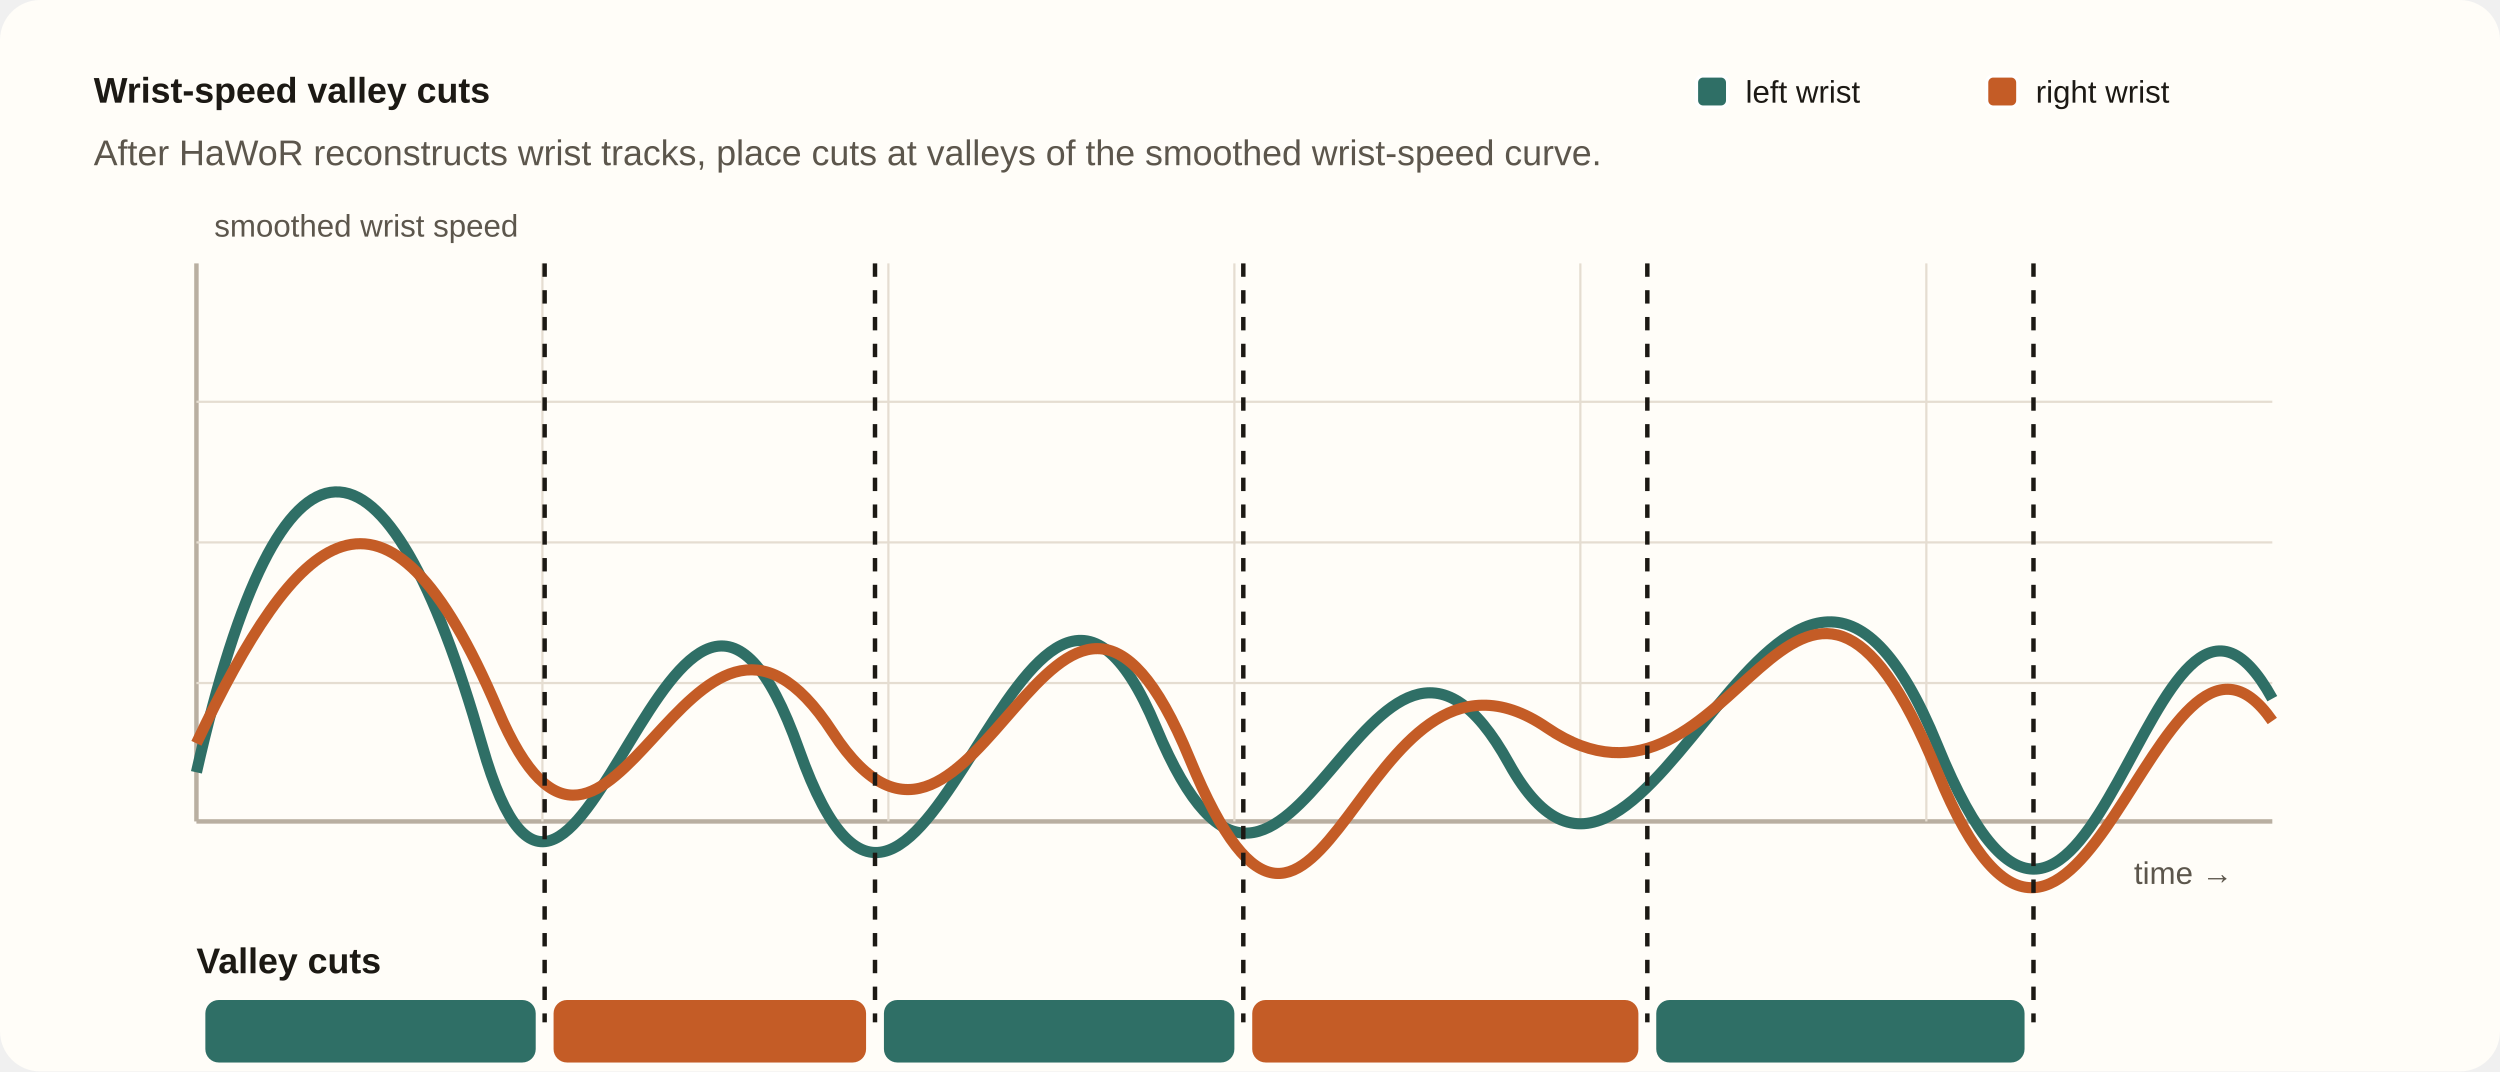
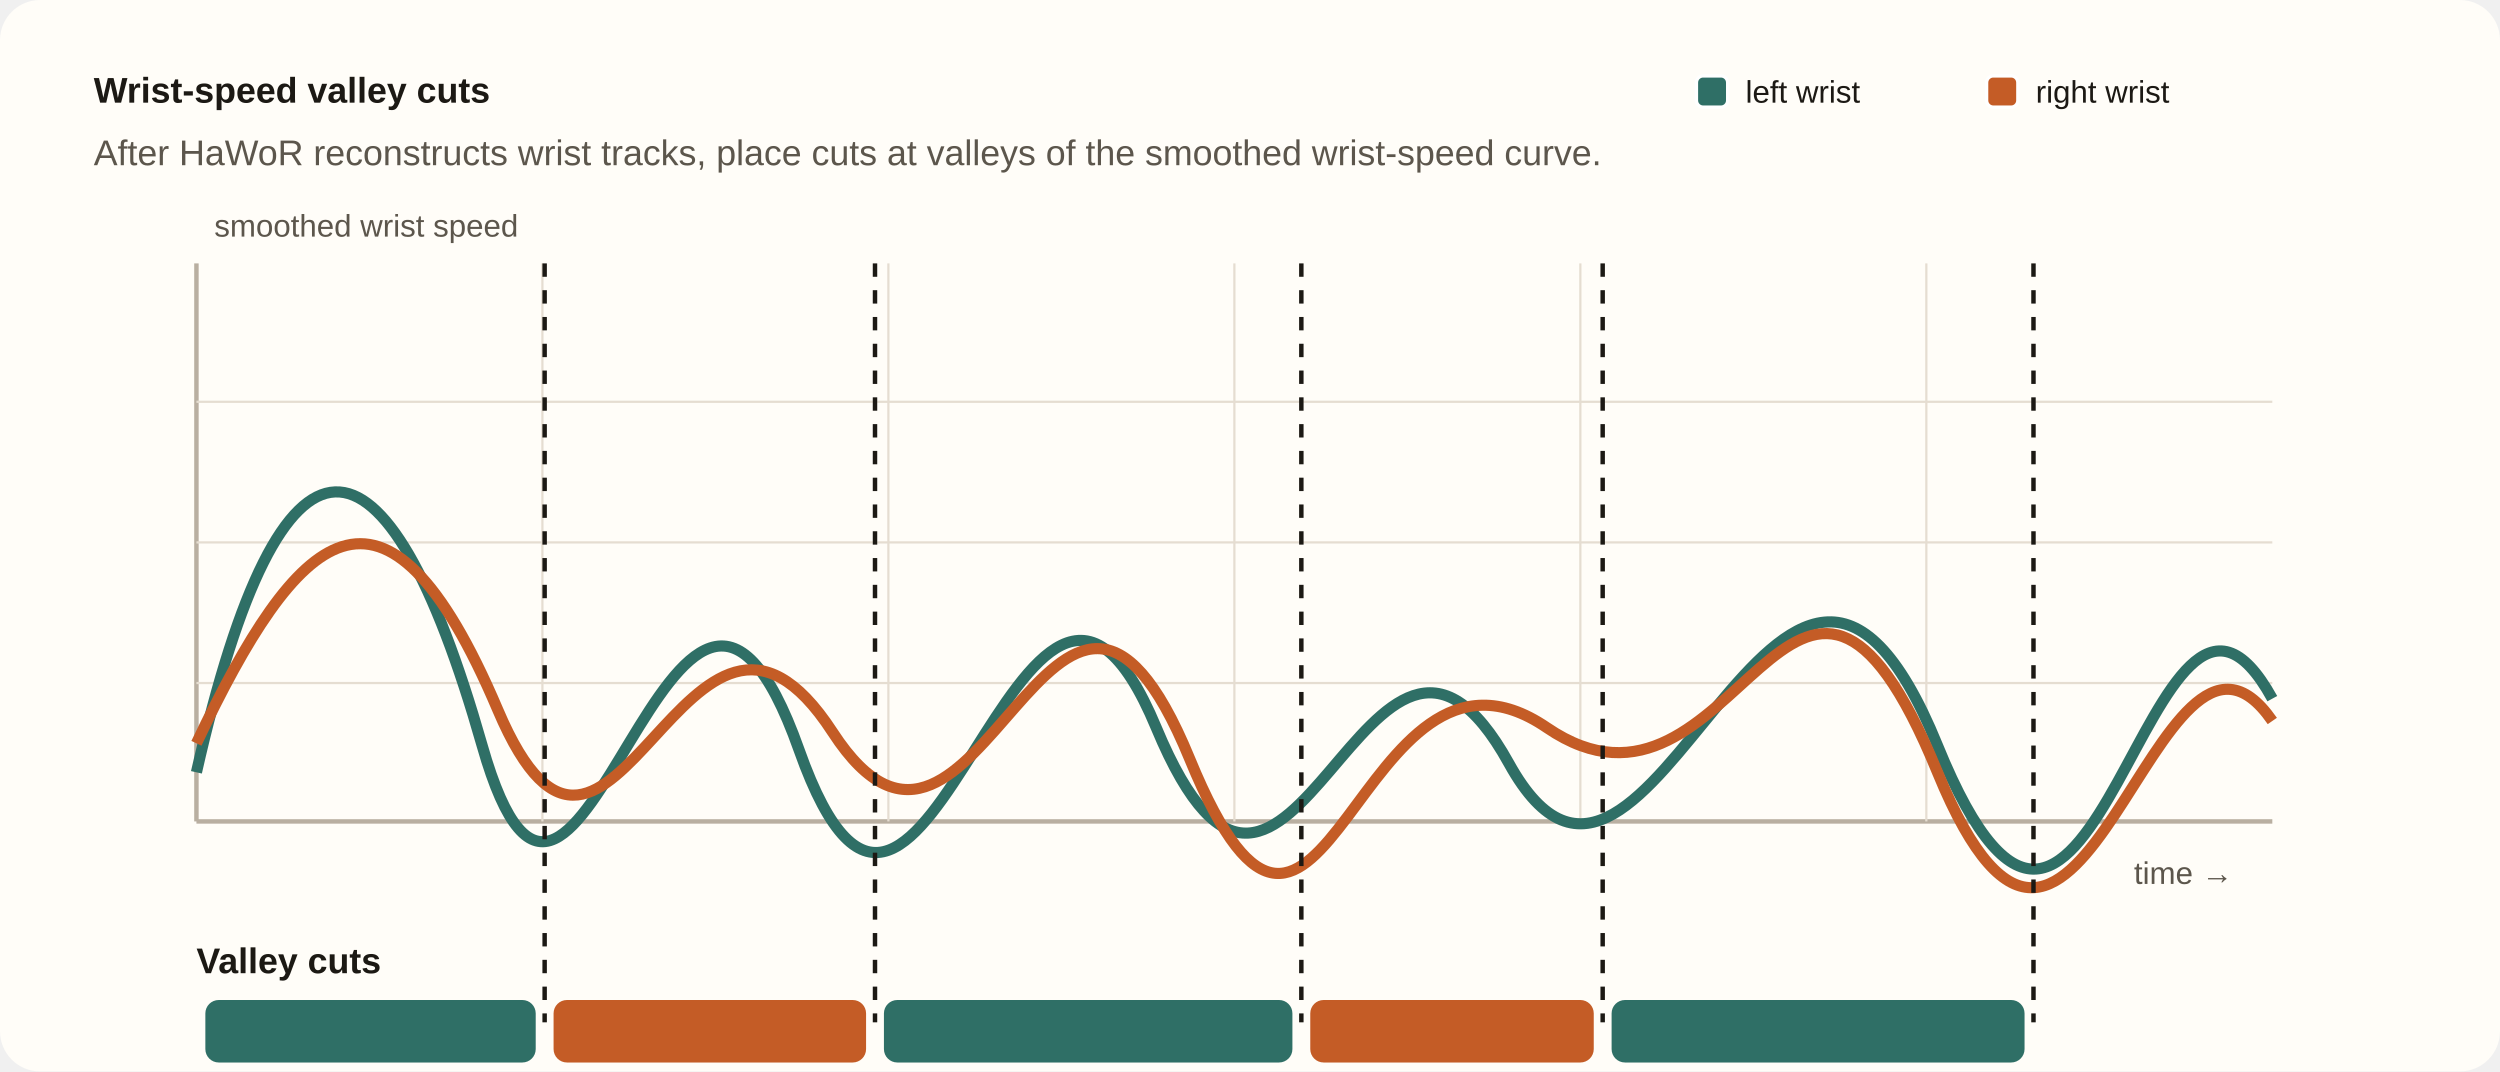
<svg xmlns="http://www.w3.org/2000/svg" viewBox="0 0 1120 480" role="img" aria-labelledby="title desc">
  <defs>
    <style>
      .bg{fill:#fffdf8}.ink{fill:#1c1914}.muted{fill:#5c564c}.grid{stroke:#e5ddd1;stroke-width:1}.axis{stroke:#b9afa1;stroke-width:2}
      .left{fill:none;stroke:#2f6f66;stroke-width:5}.right{fill:none;stroke:#c45c26;stroke-width:5}
      .cut{stroke:#1c1914;stroke-width:2;stroke-dasharray:6 6}.pred{fill:#2f6f66}.bad{fill:#c45c26}
      .swatch{stroke:#fff;stroke-width:1.5}
      .txt{font:16px "IBM Plex Sans",Arial,sans-serif}.small{font-size:14px}.label{font-weight:700}
    </style>
  </defs>
  <rect width="1120" height="480" rx="18" class="bg" />
  <text x="42" y="46" class="txt label ink">Wrist-speed valley cuts</text>
  <text x="42" y="74" class="txt muted">After HaWoR reconstructs wrist tracks, place cuts at valleys of the smoothed wrist-speed curve.</text>
  <g transform="translate(760,34)">
    <rect x="0" y="0" width="14" height="14" rx="3" fill="#2f6f66" class="swatch" />
    <text x="22" y="12" class="txt small ink">left wrist</text>
    <rect x="130" y="0" width="14" height="14" rx="3" fill="#c45c26" class="swatch" />
    <text x="152" y="12" class="txt small ink">right wrist</text>
  </g>
  <g transform="translate(88,118)">
    <line x1="0" y1="250" x2="930" y2="250" class="axis" />
    <line x1="0" y1="0" x2="0" y2="250" class="axis" />
    <g class="grid">
      <line x1="0" y1="62" x2="930" y2="62" />
      <line x1="0" y1="125" x2="930" y2="125" />
      <line x1="0" y1="188" x2="930" y2="188" />
      <line x1="155" y1="0" x2="155" y2="250" />
      <line x1="310" y1="0" x2="310" y2="250" />
      <line x1="465" y1="0" x2="465" y2="250" />
      <line x1="620" y1="0" x2="620" y2="250" />
      <line x1="775" y1="0" x2="775" y2="250" />
    </g>
    <path class="left" d="M0 228 C38 60,85 65,128 216 S214 60,270 218 S370 64,430 208 S525 110,588 224 S710 44,780 216 S875 95,930 195" />
    <path class="right" d="M0 215 C45 120,84 80,135 200 S220 110,285 210 S385 76,445 222 S520 150,605 208 S716 72,780 228 S878 130,930 205" />
    <g>
      <line x1="156" y1="0" x2="156" y2="340" class="cut" />
      <line x1="304" y1="0" x2="304" y2="340" class="cut" />
-       <line x1="469" y1="0" x2="469" y2="340" class="cut" />
-       <line x1="650" y1="0" x2="650" y2="340" class="cut" />
+       <line x1="495" y1="0" x2="495" y2="340" class="cut" />
+       <line x1="630" y1="0" x2="630" y2="340" class="cut" />
      <line x1="823" y1="0" x2="823" y2="340" class="cut" />
    </g>
    <text x="8" y="-12" class="txt small muted">smoothed wrist speed</text>
    <text x="868" y="278" class="txt small muted">time →</text>
    <text x="0" y="318" class="txt label ink">Valley cuts</text>
    <rect x="4" y="330" width="148" height="28" rx="6" class="pred" />
    <rect x="160" y="330" width="140" height="28" rx="6" class="bad" />
-     <rect x="308" y="330" width="157" height="28" rx="6" class="pred" />
-     <rect x="473" y="330" width="173" height="28" rx="6" class="bad" />
-     <rect x="654" y="330" width="165" height="28" rx="6" class="pred" />
+     <rect x="308" y="330" width="183" height="28" rx="6" class="pred" />
+     <rect x="499" y="330" width="127" height="28" rx="6" class="bad" />
+     <rect x="634" y="330" width="185" height="28" rx="6" class="pred" />
  </g>
</svg>
